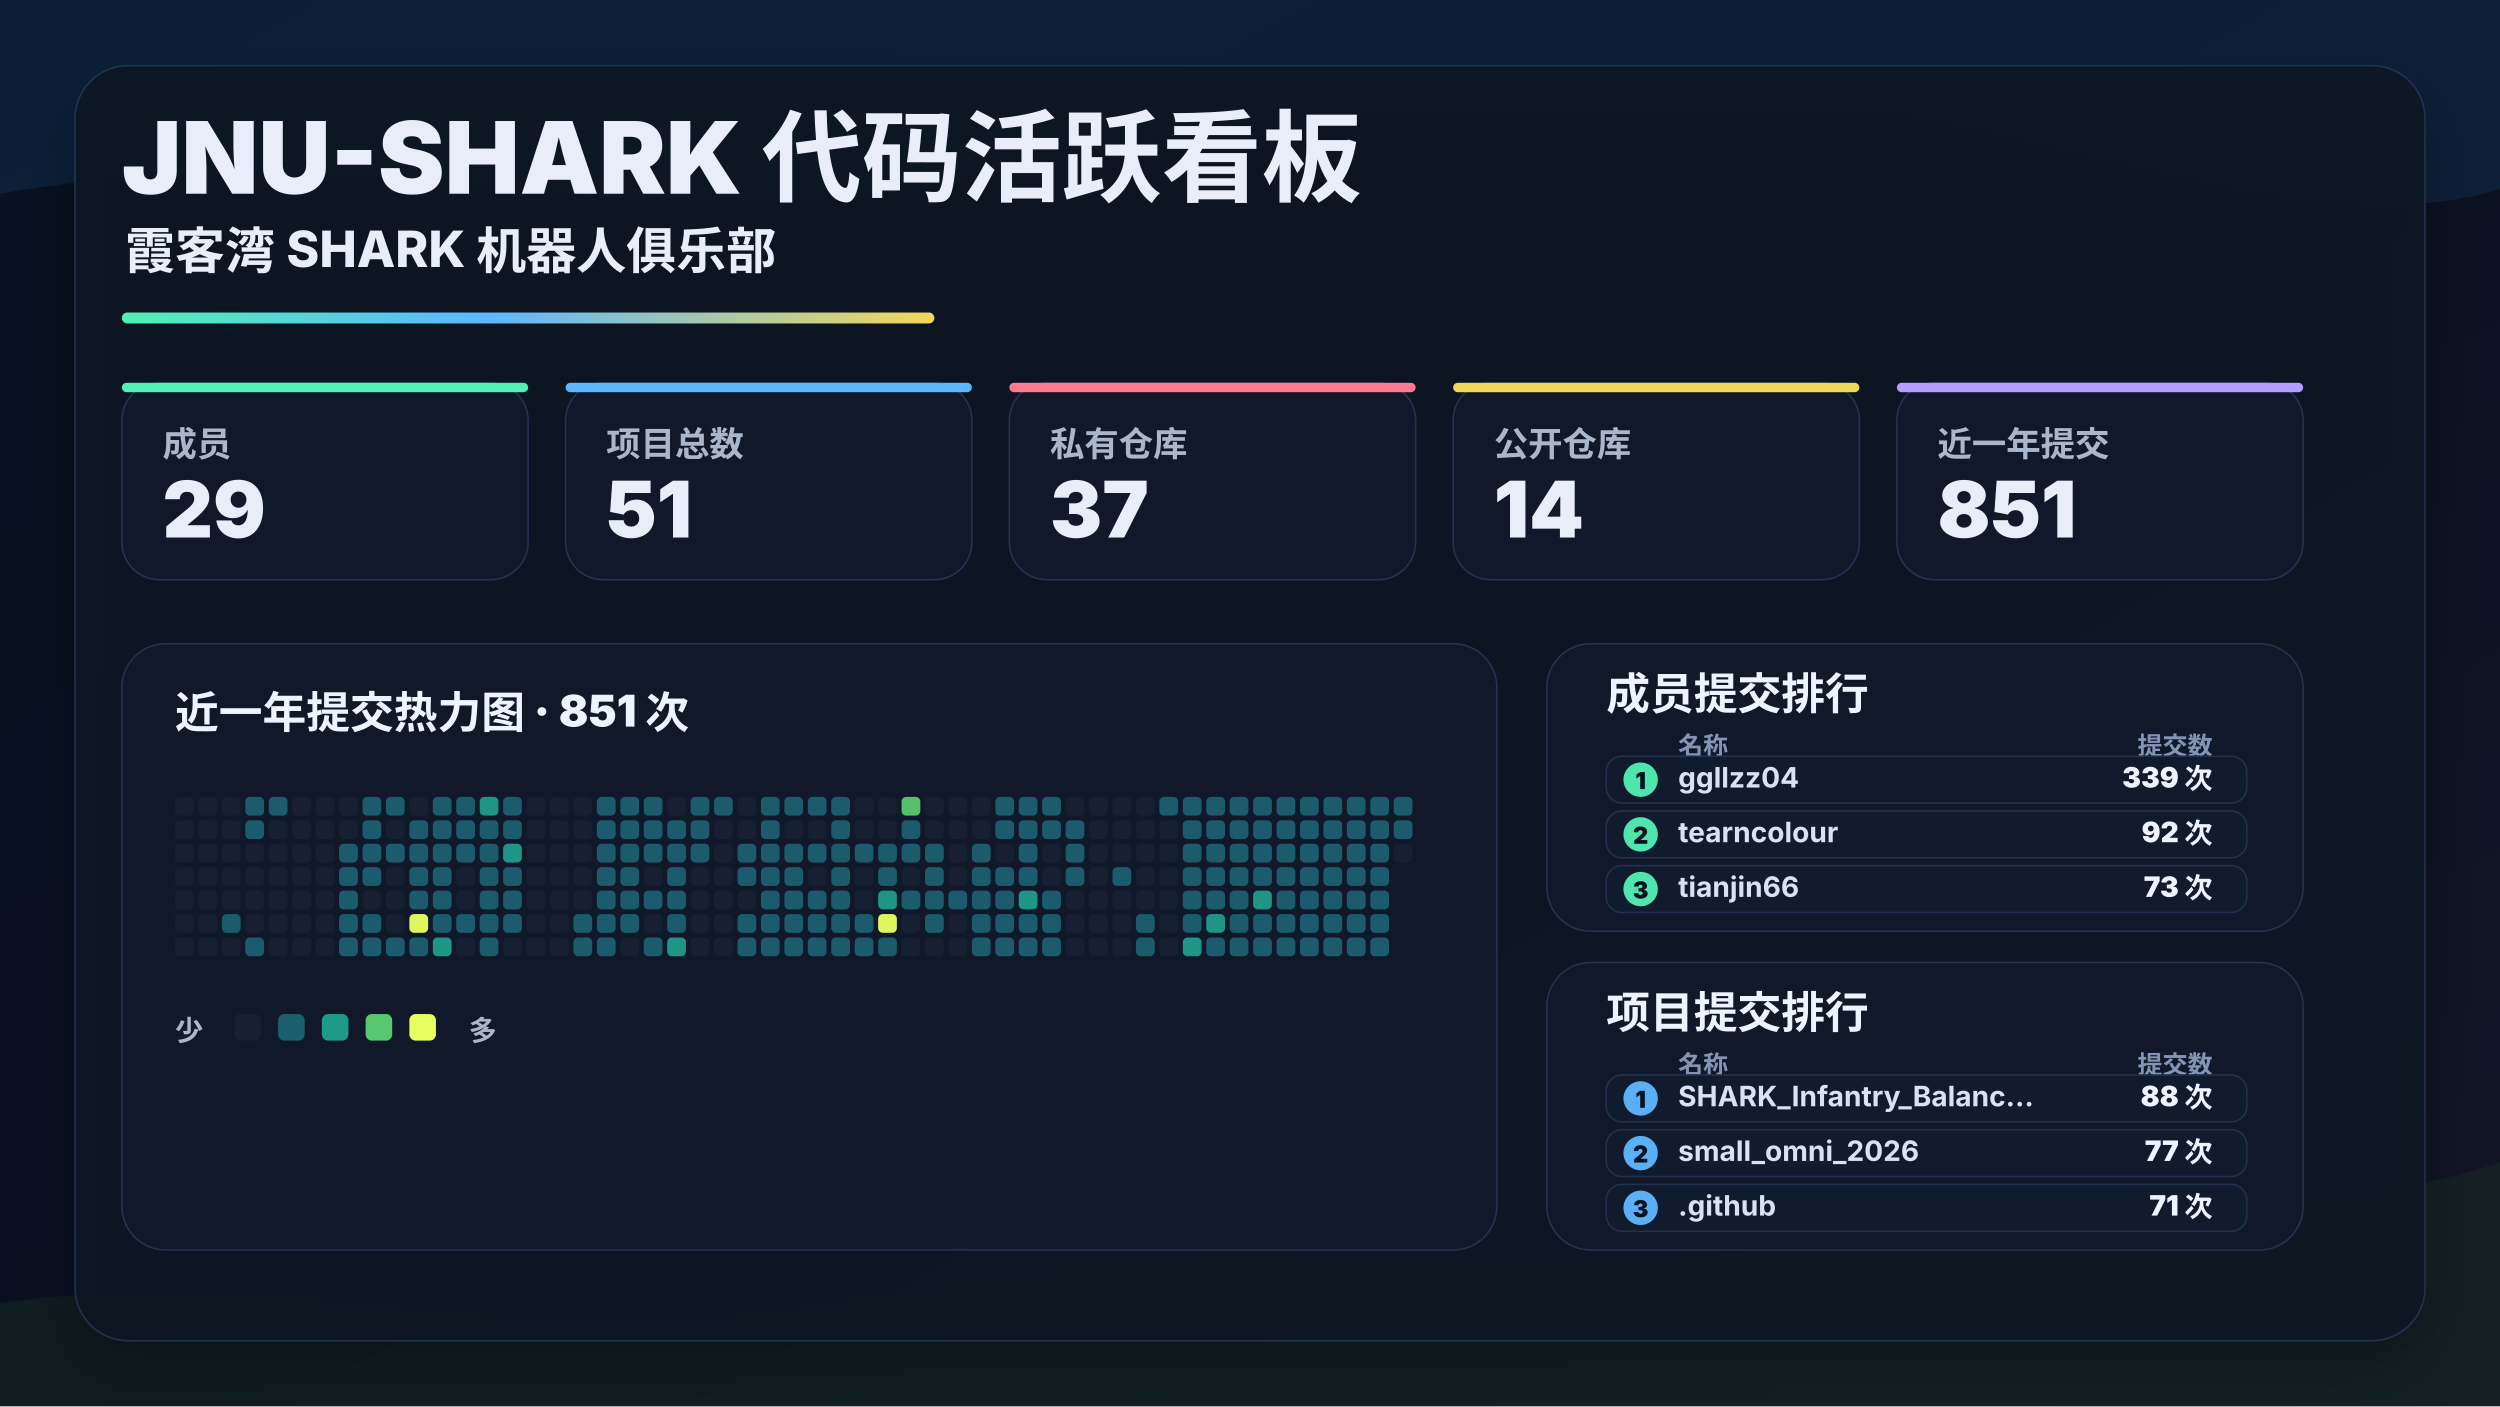
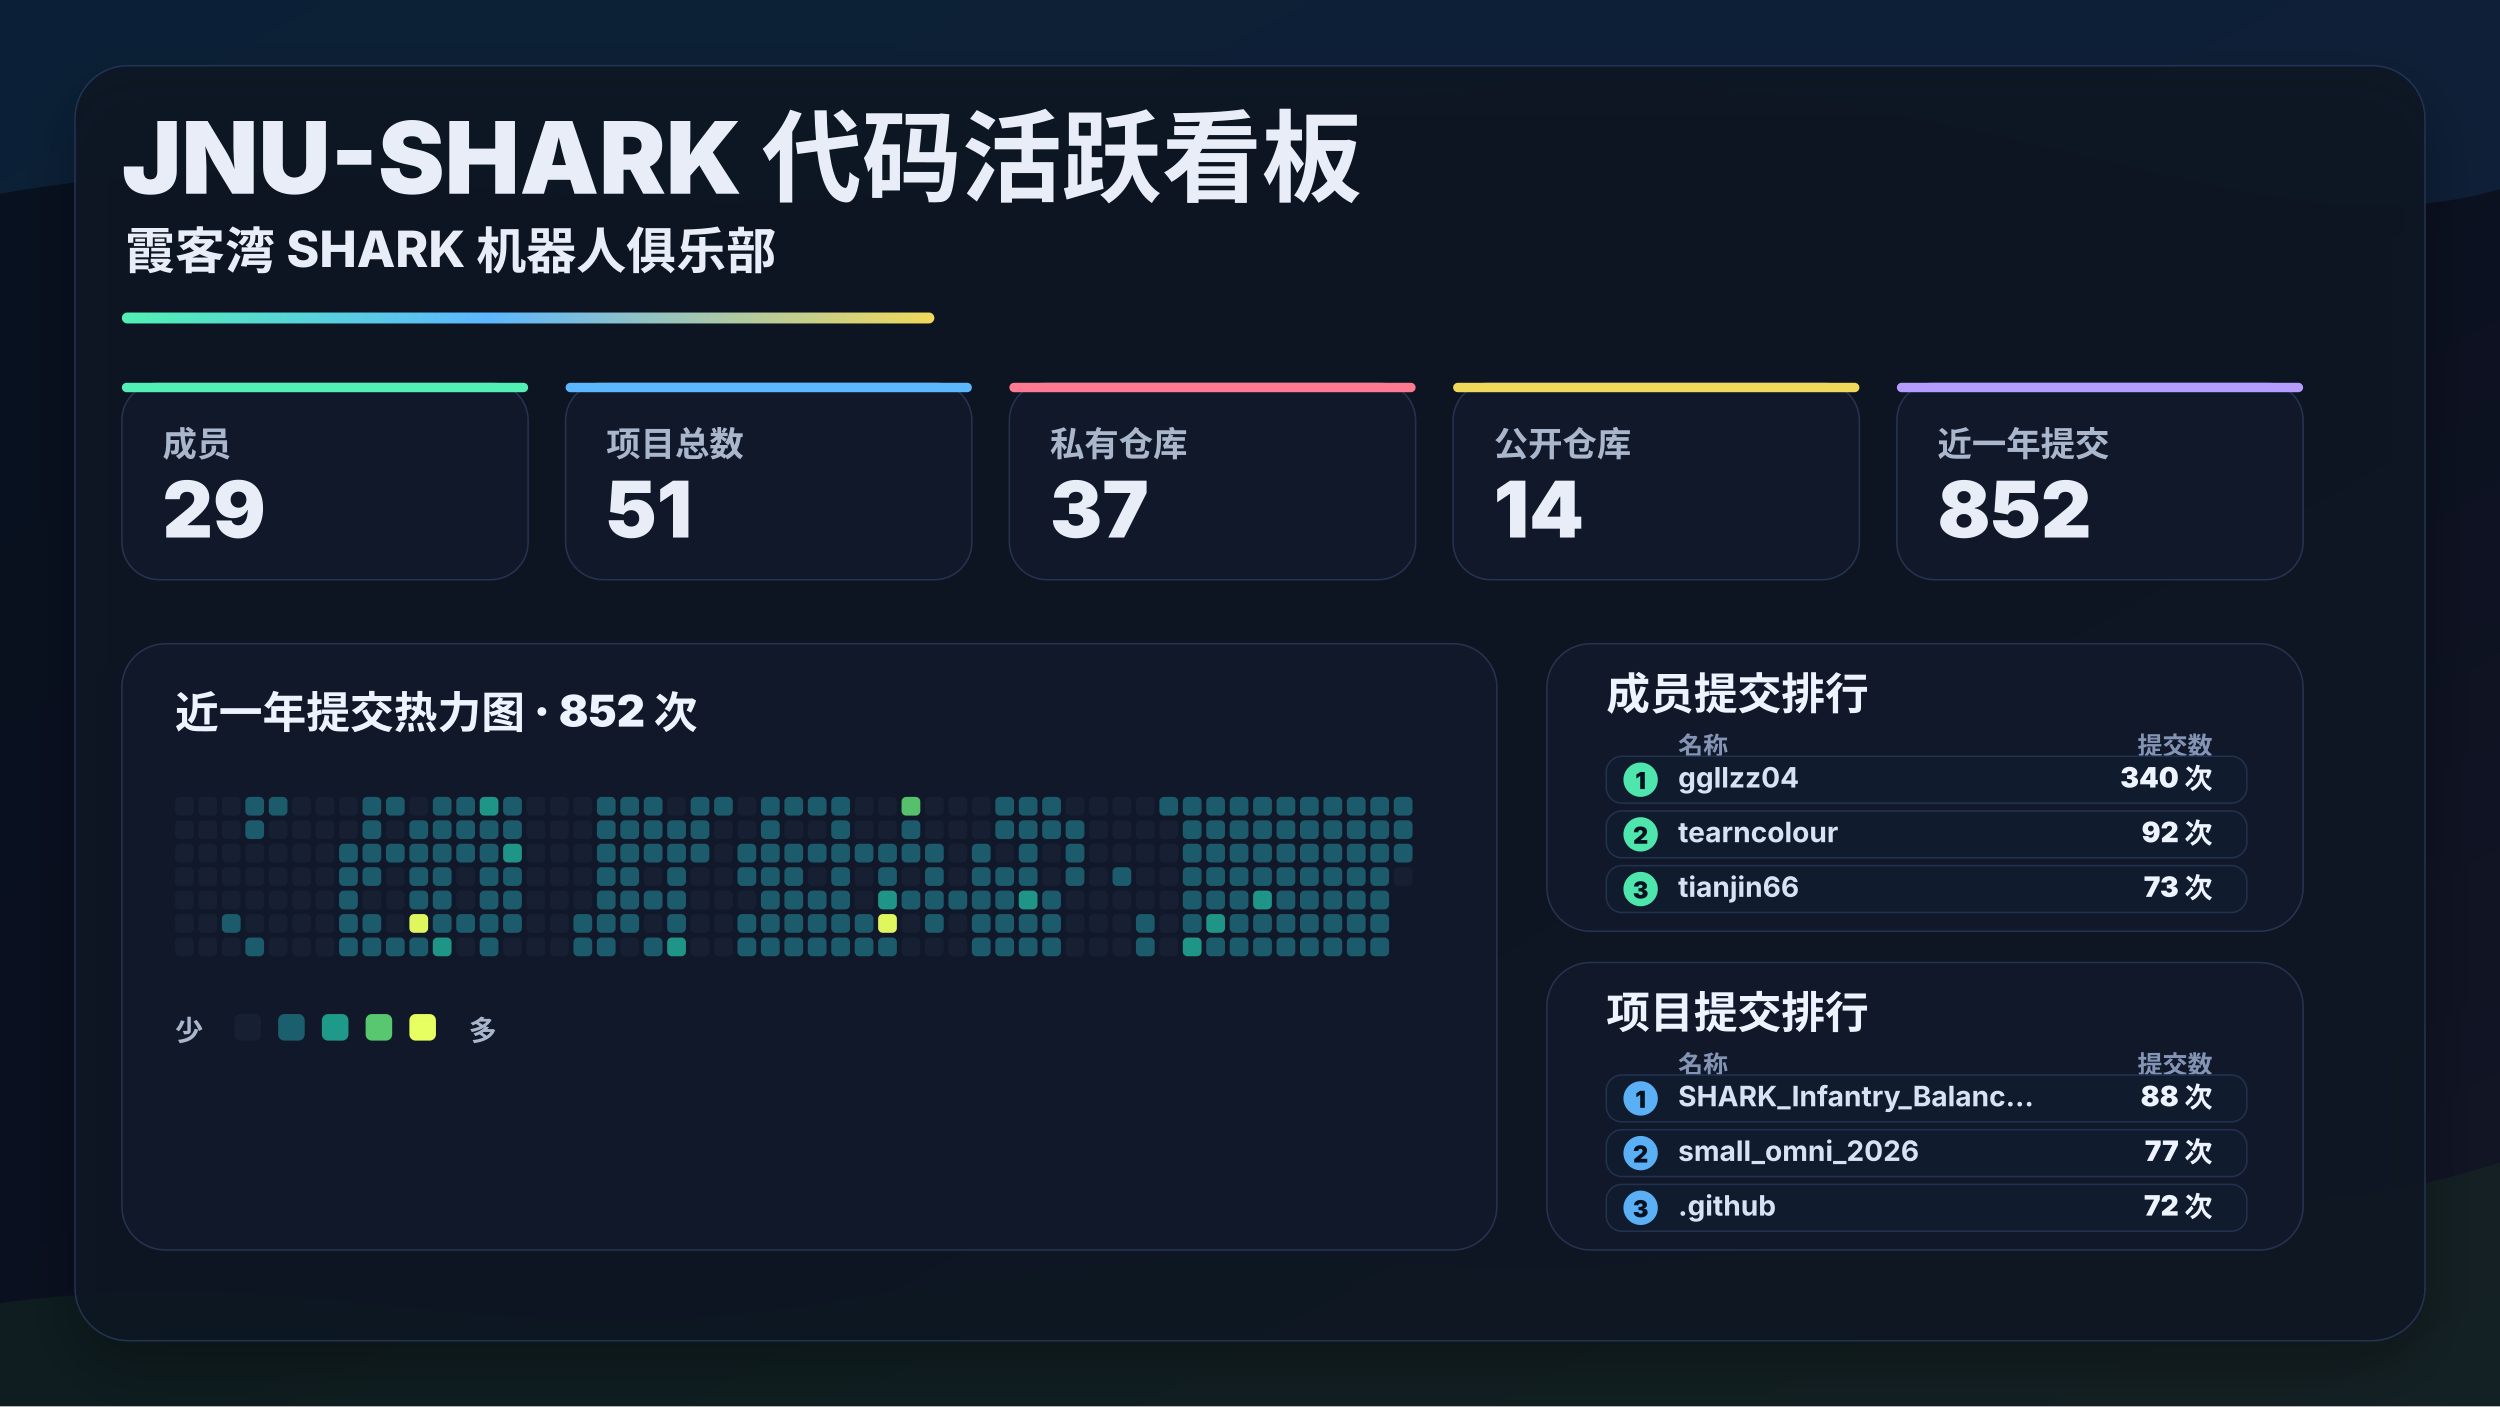
<svg xmlns="http://www.w3.org/2000/svg" width="1600" height="900" viewBox="0 0 1600 900" role="img" aria-labelledby="title desc">
  <defs>
    <linearGradient id="bg" x1="0" y1="0" x2="1" y2="1">
      <stop offset="0" stop-color="#07111f" />
      <stop offset="0.52" stop-color="#0b1020" />
      <stop offset="1" stop-color="#131625" />
    </linearGradient>
    <linearGradient id="hero" x1="0" y1="0" x2="1" y2="0">
      <stop offset="0" stop-color="#52f0b4" />
      <stop offset="0.45" stop-color="#5db7ff" />
      <stop offset="1" stop-color="#f0d85a" />
    </linearGradient>
    <filter id="softShadow" x="-10%" y="-10%" width="120%" height="120%">
      <feDropShadow dx="0" dy="18" stdDeviation="18" flood-color="#000000" flood-opacity="0.32" />
    </filter>
  </defs>
  <style>
    text { font-family: Inter, ui-sans-serif, system-ui, -apple-system, BlinkMacSystemFont, "Segoe UI", "PingFang SC", "Microsoft YaHei", sans-serif; fill: #e8edf7; }
    .title { font-size: 64px; font-weight: 900; letter-spacing: 0; }
    .subtitle { font-size: 32px; font-weight: 780; fill: #e8edf7; }
    .label { font-size: 22px; fill: #aab6cc; font-weight: 760; }
    .stat { font-size: 50px; font-weight: 900; }
    .section-title { font-size: 28px; font-weight: 860; fill: #eef4ff; }
    .table-head { font-size: 16px; fill: #8494b4; font-weight: 720; }
    .row-name { font-size: 18px; fill: #d7e2f4; font-weight: 720; }
    .row-value { font-size: 18px; fill: #eef4ff; font-weight: 860; }
    .rank { font-size: 15px; fill: #07111f; font-weight: 900; }
    .tiny { font-size: 18px; fill: #aab6cc; font-weight: 620; }
  </style>
  <rect width="1600" height="900" fill="url(#bg)" />
  <path d="M0 124 C250 80 385 160 620 114 C860 67 982 28 1220 74 C1392 108 1495 152 1600 121 L1600 0 L0 0 Z" fill="#12385c" opacity="0.38" />
  <path d="M0 834 C216 805 318 875 553 830 C835 776 935 837 1160 794 C1350 758 1464 789 1600 744 L1600 900 L0 900 Z" fill="#173622" opacity="0.36" />
  <g filter="url(#softShadow)">
    <rect x="48" y="42" width="1504" height="816" rx="34" fill="#0b1324" opacity="0.88" stroke="#263654" />
  </g>
  <text x="78" y="124" class="title">JNU-SHARK 代码活跃看板</text>
  <text x="80" y="172" class="subtitle">霞客湾 SHARK 机器人俱乐部</text>
  <rect x="78" y="200" width="520" height="7" rx="3.5" fill="url(#hero)" />
  <g>
    <rect x="78" y="245" width="260" height="126" rx="24" fill="#10182a" stroke="#25334f" />
    <rect x="78" y="245" width="260" height="6" rx="3" fill="#52f0b4" />
    <text x="104" y="292" class="label">成员</text>
    <text x="104" y="344" class="stat">29</text>
  </g>
  <g>
    <rect x="362" y="245" width="260" height="126" rx="24" fill="#10182a" stroke="#25334f" />
    <rect x="362" y="245" width="260" height="6" rx="3" fill="#5db7ff" />
    <text x="388" y="292" class="label">项目总数</text>
    <text x="388" y="344" class="stat">51</text>
  </g>
  <g>
    <rect x="646" y="245" width="260" height="126" rx="24" fill="#10182a" stroke="#25334f" />
    <rect x="646" y="245" width="260" height="6" rx="3" fill="#ff7a90" />
    <text x="672" y="292" class="label">私有仓库</text>
    <text x="672" y="344" class="stat">37</text>
  </g>
  <g>
    <rect x="930" y="245" width="260" height="126" rx="24" fill="#10182a" stroke="#25334f" />
    <rect x="930" y="245" width="260" height="6" rx="3" fill="#f0d85a" />
    <text x="956" y="292" class="label">公开仓库</text>
    <text x="956" y="344" class="stat">14</text>
  </g>
  <g>
    <rect x="1214" y="245" width="260" height="126" rx="24" fill="#10182a" stroke="#25334f" />
    <rect x="1214" y="245" width="260" height="6" rx="3" fill="#b59cff" />
    <text x="1240" y="292" class="label">近一年提交</text>
-     <text x="1240" y="344" class="stat">851</text>
+     <text x="1240" y="344" class="stat">852</text>
  </g>
  <rect x="78" y="412" width="880" height="388" rx="28" fill="#10182a" stroke="#25334f" />
-   <text x="112" y="466" class="section-title">近一年提交热力图 · 851 次</text>
+   <text x="112" y="466" class="section-title">近一年提交热力图 · 852 次</text>
  <rect x="112" y="510" width="12" height="12" rx="3" fill="#172033" opacity="0.96" />
  <rect x="112" y="525" width="12" height="12" rx="3" fill="#172033" opacity="0.96" />
  <rect x="112" y="540" width="12" height="12" rx="3" fill="#172033" opacity="0.96" />
  <rect x="112" y="555" width="12" height="12" rx="3" fill="#172033" opacity="0.96" />
  <rect x="112" y="570" width="12" height="12" rx="3" fill="#172033" opacity="0.96" />
  <rect x="112" y="585" width="12" height="12" rx="3" fill="#172033" opacity="0.96" />
  <rect x="112" y="600" width="12" height="12" rx="3" fill="#172033" opacity="0.96" />
  <rect x="127" y="510" width="12" height="12" rx="3" fill="#172033" opacity="0.96" />
  <rect x="127" y="525" width="12" height="12" rx="3" fill="#172033" opacity="0.96" />
  <rect x="127" y="540" width="12" height="12" rx="3" fill="#172033" opacity="0.96" />
  <rect x="127" y="555" width="12" height="12" rx="3" fill="#172033" opacity="0.96" />
  <rect x="127" y="570" width="12" height="12" rx="3" fill="#172033" opacity="0.96" />
  <rect x="127" y="585" width="12" height="12" rx="3" fill="#172033" opacity="0.96" />
  <rect x="127" y="600" width="12" height="12" rx="3" fill="#172033" opacity="0.96" />
  <rect x="142" y="510" width="12" height="12" rx="3" fill="#172033" opacity="0.96" />
  <rect x="142" y="525" width="12" height="12" rx="3" fill="#172033" opacity="0.96" />
  <rect x="142" y="540" width="12" height="12" rx="3" fill="#172033" opacity="0.96" />
  <rect x="142" y="555" width="12" height="12" rx="3" fill="#172033" opacity="0.96" />
  <rect x="142" y="570" width="12" height="12" rx="3" fill="#172033" opacity="0.96" />
  <rect x="142" y="585" width="12" height="12" rx="3" fill="#1b5e6d" opacity="0.96" />
  <rect x="142" y="600" width="12" height="12" rx="3" fill="#172033" opacity="0.96" />
  <rect x="157" y="510" width="12" height="12" rx="3" fill="#1b5e6d" opacity="0.96" />
  <rect x="157" y="525" width="12" height="12" rx="3" fill="#1b5e6d" opacity="0.96" />
  <rect x="157" y="540" width="12" height="12" rx="3" fill="#172033" opacity="0.96" />
  <rect x="157" y="555" width="12" height="12" rx="3" fill="#172033" opacity="0.96" />
  <rect x="157" y="570" width="12" height="12" rx="3" fill="#172033" opacity="0.96" />
  <rect x="157" y="585" width="12" height="12" rx="3" fill="#172033" opacity="0.96" />
  <rect x="157" y="600" width="12" height="12" rx="3" fill="#1b5e6d" opacity="0.96" />
  <rect x="172" y="510" width="12" height="12" rx="3" fill="#1b5e6d" opacity="0.96" />
  <rect x="172" y="525" width="12" height="12" rx="3" fill="#172033" opacity="0.96" />
  <rect x="172" y="540" width="12" height="12" rx="3" fill="#172033" opacity="0.96" />
  <rect x="172" y="555" width="12" height="12" rx="3" fill="#172033" opacity="0.96" />
  <rect x="172" y="570" width="12" height="12" rx="3" fill="#172033" opacity="0.96" />
  <rect x="172" y="585" width="12" height="12" rx="3" fill="#172033" opacity="0.96" />
  <rect x="172" y="600" width="12" height="12" rx="3" fill="#172033" opacity="0.96" />
  <rect x="187" y="510" width="12" height="12" rx="3" fill="#172033" opacity="0.96" />
  <rect x="187" y="525" width="12" height="12" rx="3" fill="#172033" opacity="0.96" />
  <rect x="187" y="540" width="12" height="12" rx="3" fill="#172033" opacity="0.96" />
  <rect x="187" y="555" width="12" height="12" rx="3" fill="#172033" opacity="0.96" />
  <rect x="187" y="570" width="12" height="12" rx="3" fill="#172033" opacity="0.96" />
  <rect x="187" y="585" width="12" height="12" rx="3" fill="#172033" opacity="0.96" />
  <rect x="187" y="600" width="12" height="12" rx="3" fill="#172033" opacity="0.96" />
  <rect x="202" y="510" width="12" height="12" rx="3" fill="#172033" opacity="0.96" />
  <rect x="202" y="525" width="12" height="12" rx="3" fill="#172033" opacity="0.96" />
  <rect x="202" y="540" width="12" height="12" rx="3" fill="#172033" opacity="0.96" />
  <rect x="202" y="555" width="12" height="12" rx="3" fill="#172033" opacity="0.96" />
  <rect x="202" y="570" width="12" height="12" rx="3" fill="#172033" opacity="0.96" />
  <rect x="202" y="585" width="12" height="12" rx="3" fill="#172033" opacity="0.96" />
  <rect x="202" y="600" width="12" height="12" rx="3" fill="#172033" opacity="0.96" />
  <rect x="217" y="510" width="12" height="12" rx="3" fill="#172033" opacity="0.96" />
  <rect x="217" y="525" width="12" height="12" rx="3" fill="#172033" opacity="0.96" />
  <rect x="217" y="540" width="12" height="12" rx="3" fill="#1b5e6d" opacity="0.96" />
  <rect x="217" y="555" width="12" height="12" rx="3" fill="#1b5e6d" opacity="0.96" />
  <rect x="217" y="570" width="12" height="12" rx="3" fill="#1b5e6d" opacity="0.96" />
  <rect x="217" y="585" width="12" height="12" rx="3" fill="#1b5e6d" opacity="0.96" />
  <rect x="217" y="600" width="12" height="12" rx="3" fill="#1b5e6d" opacity="0.96" />
  <rect x="232" y="510" width="12" height="12" rx="3" fill="#1b5e6d" opacity="0.96" />
  <rect x="232" y="525" width="12" height="12" rx="3" fill="#1b5e6d" opacity="0.96" />
  <rect x="232" y="540" width="12" height="12" rx="3" fill="#1b5e6d" opacity="0.96" />
  <rect x="232" y="555" width="12" height="12" rx="3" fill="#1b5e6d" opacity="0.96" />
  <rect x="232" y="570" width="12" height="12" rx="3" fill="#172033" opacity="0.96" />
  <rect x="232" y="585" width="12" height="12" rx="3" fill="#1b5e6d" opacity="0.96" />
  <rect x="232" y="600" width="12" height="12" rx="3" fill="#1b5e6d" opacity="0.96" />
  <rect x="247" y="510" width="12" height="12" rx="3" fill="#1b5e6d" opacity="0.96" />
  <rect x="247" y="525" width="12" height="12" rx="3" fill="#172033" opacity="0.96" />
  <rect x="247" y="540" width="12" height="12" rx="3" fill="#1b5e6d" opacity="0.96" />
  <rect x="247" y="555" width="12" height="12" rx="3" fill="#172033" opacity="0.96" />
  <rect x="247" y="570" width="12" height="12" rx="3" fill="#172033" opacity="0.96" />
  <rect x="247" y="585" width="12" height="12" rx="3" fill="#172033" opacity="0.96" />
  <rect x="247" y="600" width="12" height="12" rx="3" fill="#1b5e6d" opacity="0.96" />
  <rect x="262" y="510" width="12" height="12" rx="3" fill="#172033" opacity="0.96" />
  <rect x="262" y="525" width="12" height="12" rx="3" fill="#1b5e6d" opacity="0.96" />
  <rect x="262" y="540" width="12" height="12" rx="3" fill="#1b5e6d" opacity="0.96" />
  <rect x="262" y="555" width="12" height="12" rx="3" fill="#1b5e6d" opacity="0.96" />
  <rect x="262" y="570" width="12" height="12" rx="3" fill="#1b5e6d" opacity="0.96" />
  <rect x="262" y="585" width="12" height="12" rx="3" fill="#e7ff61" opacity="0.96" />
  <rect x="262" y="600" width="12" height="12" rx="3" fill="#1b5e6d" opacity="0.96" />
  <rect x="277" y="510" width="12" height="12" rx="3" fill="#1b5e6d" opacity="0.96" />
  <rect x="277" y="525" width="12" height="12" rx="3" fill="#1b5e6d" opacity="0.96" />
  <rect x="277" y="540" width="12" height="12" rx="3" fill="#1b5e6d" opacity="0.96" />
  <rect x="277" y="555" width="12" height="12" rx="3" fill="#1b5e6d" opacity="0.96" />
  <rect x="277" y="570" width="12" height="12" rx="3" fill="#1b5e6d" opacity="0.96" />
  <rect x="277" y="585" width="12" height="12" rx="3" fill="#1b5e6d" opacity="0.96" />
  <rect x="277" y="600" width="12" height="12" rx="3" fill="#1f9a8a" opacity="0.96" />
  <rect x="292" y="510" width="12" height="12" rx="3" fill="#1b5e6d" opacity="0.96" />
  <rect x="292" y="525" width="12" height="12" rx="3" fill="#1b5e6d" opacity="0.96" />
  <rect x="292" y="540" width="12" height="12" rx="3" fill="#1b5e6d" opacity="0.96" />
  <rect x="292" y="555" width="12" height="12" rx="3" fill="#172033" opacity="0.96" />
  <rect x="292" y="570" width="12" height="12" rx="3" fill="#172033" opacity="0.96" />
  <rect x="292" y="585" width="12" height="12" rx="3" fill="#1b5e6d" opacity="0.96" />
  <rect x="292" y="600" width="12" height="12" rx="3" fill="#172033" opacity="0.96" />
  <rect x="307" y="510" width="12" height="12" rx="3" fill="#1f9a8a" opacity="0.96" />
  <rect x="307" y="525" width="12" height="12" rx="3" fill="#1b5e6d" opacity="0.96" />
  <rect x="307" y="540" width="12" height="12" rx="3" fill="#1b5e6d" opacity="0.96" />
  <rect x="307" y="555" width="12" height="12" rx="3" fill="#1b5e6d" opacity="0.96" />
  <rect x="307" y="570" width="12" height="12" rx="3" fill="#1b5e6d" opacity="0.96" />
  <rect x="307" y="585" width="12" height="12" rx="3" fill="#1b5e6d" opacity="0.96" />
  <rect x="307" y="600" width="12" height="12" rx="3" fill="#1b5e6d" opacity="0.96" />
  <rect x="322" y="510" width="12" height="12" rx="3" fill="#1b5e6d" opacity="0.96" />
  <rect x="322" y="525" width="12" height="12" rx="3" fill="#1b5e6d" opacity="0.96" />
  <rect x="322" y="540" width="12" height="12" rx="3" fill="#1f9a8a" opacity="0.96" />
  <rect x="322" y="555" width="12" height="12" rx="3" fill="#1b5e6d" opacity="0.96" />
  <rect x="322" y="570" width="12" height="12" rx="3" fill="#1b5e6d" opacity="0.96" />
  <rect x="322" y="585" width="12" height="12" rx="3" fill="#1b5e6d" opacity="0.96" />
  <rect x="322" y="600" width="12" height="12" rx="3" fill="#172033" opacity="0.96" />
  <rect x="337" y="510" width="12" height="12" rx="3" fill="#172033" opacity="0.96" />
  <rect x="337" y="525" width="12" height="12" rx="3" fill="#172033" opacity="0.96" />
  <rect x="337" y="540" width="12" height="12" rx="3" fill="#172033" opacity="0.96" />
  <rect x="337" y="555" width="12" height="12" rx="3" fill="#172033" opacity="0.96" />
  <rect x="337" y="570" width="12" height="12" rx="3" fill="#172033" opacity="0.96" />
  <rect x="337" y="585" width="12" height="12" rx="3" fill="#172033" opacity="0.96" />
  <rect x="337" y="600" width="12" height="12" rx="3" fill="#172033" opacity="0.96" />
  <rect x="352" y="510" width="12" height="12" rx="3" fill="#172033" opacity="0.96" />
  <rect x="352" y="525" width="12" height="12" rx="3" fill="#172033" opacity="0.96" />
  <rect x="352" y="540" width="12" height="12" rx="3" fill="#172033" opacity="0.96" />
  <rect x="352" y="555" width="12" height="12" rx="3" fill="#172033" opacity="0.96" />
  <rect x="352" y="570" width="12" height="12" rx="3" fill="#172033" opacity="0.96" />
  <rect x="352" y="585" width="12" height="12" rx="3" fill="#172033" opacity="0.96" />
  <rect x="352" y="600" width="12" height="12" rx="3" fill="#172033" opacity="0.96" />
  <rect x="367" y="510" width="12" height="12" rx="3" fill="#172033" opacity="0.96" />
  <rect x="367" y="525" width="12" height="12" rx="3" fill="#172033" opacity="0.96" />
  <rect x="367" y="540" width="12" height="12" rx="3" fill="#172033" opacity="0.96" />
  <rect x="367" y="555" width="12" height="12" rx="3" fill="#172033" opacity="0.96" />
  <rect x="367" y="570" width="12" height="12" rx="3" fill="#172033" opacity="0.96" />
  <rect x="367" y="585" width="12" height="12" rx="3" fill="#1b5e6d" opacity="0.96" />
  <rect x="367" y="600" width="12" height="12" rx="3" fill="#1b5e6d" opacity="0.96" />
  <rect x="382" y="510" width="12" height="12" rx="3" fill="#1b5e6d" opacity="0.96" />
  <rect x="382" y="525" width="12" height="12" rx="3" fill="#1b5e6d" opacity="0.96" />
  <rect x="382" y="540" width="12" height="12" rx="3" fill="#1b5e6d" opacity="0.96" />
  <rect x="382" y="555" width="12" height="12" rx="3" fill="#1b5e6d" opacity="0.96" />
  <rect x="382" y="570" width="12" height="12" rx="3" fill="#1b5e6d" opacity="0.96" />
  <rect x="382" y="585" width="12" height="12" rx="3" fill="#1b5e6d" opacity="0.96" />
  <rect x="382" y="600" width="12" height="12" rx="3" fill="#1b5e6d" opacity="0.96" />
  <rect x="397" y="510" width="12" height="12" rx="3" fill="#1b5e6d" opacity="0.96" />
  <rect x="397" y="525" width="12" height="12" rx="3" fill="#1b5e6d" opacity="0.96" />
  <rect x="397" y="540" width="12" height="12" rx="3" fill="#1b5e6d" opacity="0.96" />
  <rect x="397" y="555" width="12" height="12" rx="3" fill="#1b5e6d" opacity="0.96" />
  <rect x="397" y="570" width="12" height="12" rx="3" fill="#1b5e6d" opacity="0.96" />
  <rect x="397" y="585" width="12" height="12" rx="3" fill="#1b5e6d" opacity="0.96" />
  <rect x="397" y="600" width="12" height="12" rx="3" fill="#172033" opacity="0.96" />
  <rect x="412" y="510" width="12" height="12" rx="3" fill="#1b5e6d" opacity="0.96" />
  <rect x="412" y="525" width="12" height="12" rx="3" fill="#1b5e6d" opacity="0.96" />
  <rect x="412" y="540" width="12" height="12" rx="3" fill="#1b5e6d" opacity="0.96" />
  <rect x="412" y="555" width="12" height="12" rx="3" fill="#172033" opacity="0.96" />
  <rect x="412" y="570" width="12" height="12" rx="3" fill="#1b5e6d" opacity="0.96" />
  <rect x="412" y="585" width="12" height="12" rx="3" fill="#172033" opacity="0.96" />
  <rect x="412" y="600" width="12" height="12" rx="3" fill="#1b5e6d" opacity="0.96" />
  <rect x="427" y="510" width="12" height="12" rx="3" fill="#172033" opacity="0.96" />
  <rect x="427" y="525" width="12" height="12" rx="3" fill="#1b5e6d" opacity="0.96" />
  <rect x="427" y="540" width="12" height="12" rx="3" fill="#1b5e6d" opacity="0.96" />
  <rect x="427" y="555" width="12" height="12" rx="3" fill="#1b5e6d" opacity="0.96" />
  <rect x="427" y="570" width="12" height="12" rx="3" fill="#1b5e6d" opacity="0.96" />
  <rect x="427" y="585" width="12" height="12" rx="3" fill="#1b5e6d" opacity="0.96" />
  <rect x="427" y="600" width="12" height="12" rx="3" fill="#1f9a8a" opacity="0.96" />
  <rect x="442" y="510" width="12" height="12" rx="3" fill="#1b5e6d" opacity="0.96" />
  <rect x="442" y="525" width="12" height="12" rx="3" fill="#1b5e6d" opacity="0.96" />
  <rect x="442" y="540" width="12" height="12" rx="3" fill="#1b5e6d" opacity="0.96" />
  <rect x="442" y="555" width="12" height="12" rx="3" fill="#172033" opacity="0.96" />
  <rect x="442" y="570" width="12" height="12" rx="3" fill="#172033" opacity="0.96" />
  <rect x="442" y="585" width="12" height="12" rx="3" fill="#172033" opacity="0.96" />
  <rect x="442" y="600" width="12" height="12" rx="3" fill="#172033" opacity="0.96" />
  <rect x="457" y="510" width="12" height="12" rx="3" fill="#1b5e6d" opacity="0.96" />
  <rect x="457" y="525" width="12" height="12" rx="3" fill="#172033" opacity="0.96" />
  <rect x="457" y="540" width="12" height="12" rx="3" fill="#172033" opacity="0.96" />
  <rect x="457" y="555" width="12" height="12" rx="3" fill="#172033" opacity="0.96" />
  <rect x="457" y="570" width="12" height="12" rx="3" fill="#172033" opacity="0.96" />
  <rect x="457" y="585" width="12" height="12" rx="3" fill="#172033" opacity="0.96" />
  <rect x="457" y="600" width="12" height="12" rx="3" fill="#172033" opacity="0.96" />
  <rect x="472" y="510" width="12" height="12" rx="3" fill="#172033" opacity="0.96" />
  <rect x="472" y="525" width="12" height="12" rx="3" fill="#172033" opacity="0.96" />
  <rect x="472" y="540" width="12" height="12" rx="3" fill="#1b5e6d" opacity="0.96" />
  <rect x="472" y="555" width="12" height="12" rx="3" fill="#1b5e6d" opacity="0.96" />
  <rect x="472" y="570" width="12" height="12" rx="3" fill="#172033" opacity="0.96" />
  <rect x="472" y="585" width="12" height="12" rx="3" fill="#1b5e6d" opacity="0.96" />
  <rect x="472" y="600" width="12" height="12" rx="3" fill="#1b5e6d" opacity="0.96" />
  <rect x="487" y="510" width="12" height="12" rx="3" fill="#1b5e6d" opacity="0.96" />
  <rect x="487" y="525" width="12" height="12" rx="3" fill="#1b5e6d" opacity="0.96" />
  <rect x="487" y="540" width="12" height="12" rx="3" fill="#1b5e6d" opacity="0.96" />
  <rect x="487" y="555" width="12" height="12" rx="3" fill="#1b5e6d" opacity="0.96" />
  <rect x="487" y="570" width="12" height="12" rx="3" fill="#1b5e6d" opacity="0.96" />
  <rect x="487" y="585" width="12" height="12" rx="3" fill="#1b5e6d" opacity="0.96" />
  <rect x="487" y="600" width="12" height="12" rx="3" fill="#1b5e6d" opacity="0.96" />
  <rect x="502" y="510" width="12" height="12" rx="3" fill="#1b5e6d" opacity="0.96" />
  <rect x="502" y="525" width="12" height="12" rx="3" fill="#172033" opacity="0.96" />
  <rect x="502" y="540" width="12" height="12" rx="3" fill="#1b5e6d" opacity="0.96" />
  <rect x="502" y="555" width="12" height="12" rx="3" fill="#1b5e6d" opacity="0.96" />
  <rect x="502" y="570" width="12" height="12" rx="3" fill="#1b5e6d" opacity="0.96" />
  <rect x="502" y="585" width="12" height="12" rx="3" fill="#1b5e6d" opacity="0.96" />
  <rect x="502" y="600" width="12" height="12" rx="3" fill="#1b5e6d" opacity="0.96" />
  <rect x="517" y="510" width="12" height="12" rx="3" fill="#1b5e6d" opacity="0.96" />
  <rect x="517" y="525" width="12" height="12" rx="3" fill="#172033" opacity="0.96" />
  <rect x="517" y="540" width="12" height="12" rx="3" fill="#1b5e6d" opacity="0.96" />
  <rect x="517" y="555" width="12" height="12" rx="3" fill="#172033" opacity="0.96" />
  <rect x="517" y="570" width="12" height="12" rx="3" fill="#1b5e6d" opacity="0.96" />
  <rect x="517" y="585" width="12" height="12" rx="3" fill="#1b5e6d" opacity="0.96" />
  <rect x="517" y="600" width="12" height="12" rx="3" fill="#1b5e6d" opacity="0.96" />
  <rect x="532" y="510" width="12" height="12" rx="3" fill="#1b5e6d" opacity="0.96" />
  <rect x="532" y="525" width="12" height="12" rx="3" fill="#1b5e6d" opacity="0.96" />
  <rect x="532" y="540" width="12" height="12" rx="3" fill="#1b5e6d" opacity="0.96" />
  <rect x="532" y="555" width="12" height="12" rx="3" fill="#1b5e6d" opacity="0.96" />
  <rect x="532" y="570" width="12" height="12" rx="3" fill="#1b5e6d" opacity="0.96" />
  <rect x="532" y="585" width="12" height="12" rx="3" fill="#1b5e6d" opacity="0.96" />
  <rect x="532" y="600" width="12" height="12" rx="3" fill="#1b5e6d" opacity="0.96" />
  <rect x="547" y="510" width="12" height="12" rx="3" fill="#172033" opacity="0.96" />
  <rect x="547" y="525" width="12" height="12" rx="3" fill="#172033" opacity="0.96" />
  <rect x="547" y="540" width="12" height="12" rx="3" fill="#1b5e6d" opacity="0.96" />
  <rect x="547" y="555" width="12" height="12" rx="3" fill="#172033" opacity="0.96" />
  <rect x="547" y="570" width="12" height="12" rx="3" fill="#172033" opacity="0.96" />
  <rect x="547" y="585" width="12" height="12" rx="3" fill="#1b5e6d" opacity="0.96" />
  <rect x="547" y="600" width="12" height="12" rx="3" fill="#1b5e6d" opacity="0.96" />
  <rect x="562" y="510" width="12" height="12" rx="3" fill="#172033" opacity="0.96" />
  <rect x="562" y="525" width="12" height="12" rx="3" fill="#172033" opacity="0.96" />
  <rect x="562" y="540" width="12" height="12" rx="3" fill="#1b5e6d" opacity="0.96" />
  <rect x="562" y="555" width="12" height="12" rx="3" fill="#1b5e6d" opacity="0.96" />
  <rect x="562" y="570" width="12" height="12" rx="3" fill="#1f9a8a" opacity="0.96" />
  <rect x="562" y="585" width="12" height="12" rx="3" fill="#e7ff61" opacity="0.96" />
  <rect x="562" y="600" width="12" height="12" rx="3" fill="#1b5e6d" opacity="0.96" />
  <rect x="577" y="510" width="12" height="12" rx="3" fill="#58c76f" opacity="0.96" />
  <rect x="577" y="525" width="12" height="12" rx="3" fill="#1b5e6d" opacity="0.96" />
  <rect x="577" y="540" width="12" height="12" rx="3" fill="#1b5e6d" opacity="0.96" />
  <rect x="577" y="555" width="12" height="12" rx="3" fill="#172033" opacity="0.96" />
  <rect x="577" y="570" width="12" height="12" rx="3" fill="#1b5e6d" opacity="0.96" />
  <rect x="577" y="585" width="12" height="12" rx="3" fill="#172033" opacity="0.96" />
  <rect x="577" y="600" width="12" height="12" rx="3" fill="#172033" opacity="0.96" />
  <rect x="592" y="510" width="12" height="12" rx="3" fill="#172033" opacity="0.96" />
  <rect x="592" y="525" width="12" height="12" rx="3" fill="#172033" opacity="0.96" />
  <rect x="592" y="540" width="12" height="12" rx="3" fill="#1b5e6d" opacity="0.96" />
  <rect x="592" y="555" width="12" height="12" rx="3" fill="#1b5e6d" opacity="0.96" />
  <rect x="592" y="570" width="12" height="12" rx="3" fill="#1b5e6d" opacity="0.96" />
  <rect x="592" y="585" width="12" height="12" rx="3" fill="#1b5e6d" opacity="0.96" />
  <rect x="592" y="600" width="12" height="12" rx="3" fill="#172033" opacity="0.96" />
  <rect x="607" y="510" width="12" height="12" rx="3" fill="#172033" opacity="0.96" />
  <rect x="607" y="525" width="12" height="12" rx="3" fill="#172033" opacity="0.96" />
  <rect x="607" y="540" width="12" height="12" rx="3" fill="#172033" opacity="0.96" />
  <rect x="607" y="555" width="12" height="12" rx="3" fill="#172033" opacity="0.96" />
  <rect x="607" y="570" width="12" height="12" rx="3" fill="#1b5e6d" opacity="0.96" />
  <rect x="607" y="585" width="12" height="12" rx="3" fill="#172033" opacity="0.96" />
  <rect x="607" y="600" width="12" height="12" rx="3" fill="#172033" opacity="0.96" />
  <rect x="622" y="510" width="12" height="12" rx="3" fill="#172033" opacity="0.96" />
  <rect x="622" y="525" width="12" height="12" rx="3" fill="#172033" opacity="0.96" />
  <rect x="622" y="540" width="12" height="12" rx="3" fill="#1b5e6d" opacity="0.96" />
  <rect x="622" y="555" width="12" height="12" rx="3" fill="#1b5e6d" opacity="0.96" />
  <rect x="622" y="570" width="12" height="12" rx="3" fill="#1b5e6d" opacity="0.96" />
  <rect x="622" y="585" width="12" height="12" rx="3" fill="#1b5e6d" opacity="0.96" />
  <rect x="622" y="600" width="12" height="12" rx="3" fill="#1b5e6d" opacity="0.96" />
  <rect x="637" y="510" width="12" height="12" rx="3" fill="#1b5e6d" opacity="0.96" />
  <rect x="637" y="525" width="12" height="12" rx="3" fill="#1b5e6d" opacity="0.96" />
  <rect x="637" y="540" width="12" height="12" rx="3" fill="#172033" opacity="0.96" />
  <rect x="637" y="555" width="12" height="12" rx="3" fill="#1b5e6d" opacity="0.96" />
  <rect x="637" y="570" width="12" height="12" rx="3" fill="#1b5e6d" opacity="0.96" />
  <rect x="637" y="585" width="12" height="12" rx="3" fill="#1b5e6d" opacity="0.96" />
  <rect x="637" y="600" width="12" height="12" rx="3" fill="#1b5e6d" opacity="0.96" />
  <rect x="652" y="510" width="12" height="12" rx="3" fill="#1b5e6d" opacity="0.96" />
  <rect x="652" y="525" width="12" height="12" rx="3" fill="#1b5e6d" opacity="0.96" />
  <rect x="652" y="540" width="12" height="12" rx="3" fill="#1b5e6d" opacity="0.96" />
  <rect x="652" y="555" width="12" height="12" rx="3" fill="#1b5e6d" opacity="0.96" />
  <rect x="652" y="570" width="12" height="12" rx="3" fill="#1f9a8a" opacity="0.96" />
  <rect x="652" y="585" width="12" height="12" rx="3" fill="#1b5e6d" opacity="0.96" />
  <rect x="652" y="600" width="12" height="12" rx="3" fill="#1b5e6d" opacity="0.96" />
  <rect x="667" y="510" width="12" height="12" rx="3" fill="#1b5e6d" opacity="0.96" />
  <rect x="667" y="525" width="12" height="12" rx="3" fill="#1b5e6d" opacity="0.96" />
  <rect x="667" y="540" width="12" height="12" rx="3" fill="#172033" opacity="0.96" />
  <rect x="667" y="555" width="12" height="12" rx="3" fill="#172033" opacity="0.96" />
  <rect x="667" y="570" width="12" height="12" rx="3" fill="#1b5e6d" opacity="0.96" />
  <rect x="667" y="585" width="12" height="12" rx="3" fill="#1b5e6d" opacity="0.96" />
  <rect x="667" y="600" width="12" height="12" rx="3" fill="#1b5e6d" opacity="0.96" />
  <rect x="682" y="510" width="12" height="12" rx="3" fill="#172033" opacity="0.96" />
  <rect x="682" y="525" width="12" height="12" rx="3" fill="#1b5e6d" opacity="0.96" />
  <rect x="682" y="540" width="12" height="12" rx="3" fill="#1b5e6d" opacity="0.96" />
  <rect x="682" y="555" width="12" height="12" rx="3" fill="#1b5e6d" opacity="0.96" />
  <rect x="682" y="570" width="12" height="12" rx="3" fill="#172033" opacity="0.96" />
  <rect x="682" y="585" width="12" height="12" rx="3" fill="#172033" opacity="0.96" />
  <rect x="682" y="600" width="12" height="12" rx="3" fill="#172033" opacity="0.96" />
  <rect x="697" y="510" width="12" height="12" rx="3" fill="#172033" opacity="0.96" />
  <rect x="697" y="525" width="12" height="12" rx="3" fill="#172033" opacity="0.96" />
  <rect x="697" y="540" width="12" height="12" rx="3" fill="#172033" opacity="0.96" />
  <rect x="697" y="555" width="12" height="12" rx="3" fill="#172033" opacity="0.96" />
  <rect x="697" y="570" width="12" height="12" rx="3" fill="#172033" opacity="0.96" />
  <rect x="697" y="585" width="12" height="12" rx="3" fill="#172033" opacity="0.96" />
  <rect x="697" y="600" width="12" height="12" rx="3" fill="#172033" opacity="0.96" />
  <rect x="712" y="510" width="12" height="12" rx="3" fill="#172033" opacity="0.96" />
  <rect x="712" y="525" width="12" height="12" rx="3" fill="#172033" opacity="0.96" />
  <rect x="712" y="540" width="12" height="12" rx="3" fill="#172033" opacity="0.96" />
  <rect x="712" y="555" width="12" height="12" rx="3" fill="#1b5e6d" opacity="0.96" />
  <rect x="712" y="570" width="12" height="12" rx="3" fill="#172033" opacity="0.96" />
  <rect x="712" y="585" width="12" height="12" rx="3" fill="#172033" opacity="0.96" />
  <rect x="712" y="600" width="12" height="12" rx="3" fill="#172033" opacity="0.96" />
  <rect x="727" y="510" width="12" height="12" rx="3" fill="#172033" opacity="0.96" />
  <rect x="727" y="525" width="12" height="12" rx="3" fill="#172033" opacity="0.96" />
  <rect x="727" y="540" width="12" height="12" rx="3" fill="#172033" opacity="0.96" />
  <rect x="727" y="555" width="12" height="12" rx="3" fill="#172033" opacity="0.96" />
  <rect x="727" y="570" width="12" height="12" rx="3" fill="#172033" opacity="0.96" />
  <rect x="727" y="585" width="12" height="12" rx="3" fill="#1b5e6d" opacity="0.96" />
  <rect x="727" y="600" width="12" height="12" rx="3" fill="#1b5e6d" opacity="0.96" />
  <rect x="742" y="510" width="12" height="12" rx="3" fill="#1b5e6d" opacity="0.96" />
  <rect x="742" y="525" width="12" height="12" rx="3" fill="#172033" opacity="0.96" />
  <rect x="742" y="540" width="12" height="12" rx="3" fill="#172033" opacity="0.96" />
  <rect x="742" y="555" width="12" height="12" rx="3" fill="#172033" opacity="0.96" />
  <rect x="742" y="570" width="12" height="12" rx="3" fill="#172033" opacity="0.96" />
  <rect x="742" y="585" width="12" height="12" rx="3" fill="#172033" opacity="0.96" />
  <rect x="742" y="600" width="12" height="12" rx="3" fill="#172033" opacity="0.96" />
  <rect x="757" y="510" width="12" height="12" rx="3" fill="#1b5e6d" opacity="0.96" />
  <rect x="757" y="525" width="12" height="12" rx="3" fill="#1b5e6d" opacity="0.96" />
  <rect x="757" y="540" width="12" height="12" rx="3" fill="#1b5e6d" opacity="0.96" />
  <rect x="757" y="555" width="12" height="12" rx="3" fill="#1b5e6d" opacity="0.96" />
  <rect x="757" y="570" width="12" height="12" rx="3" fill="#1b5e6d" opacity="0.96" />
  <rect x="757" y="585" width="12" height="12" rx="3" fill="#1b5e6d" opacity="0.96" />
  <rect x="757" y="600" width="12" height="12" rx="3" fill="#1f9a8a" opacity="0.96" />
  <rect x="772" y="510" width="12" height="12" rx="3" fill="#1b5e6d" opacity="0.96" />
  <rect x="772" y="525" width="12" height="12" rx="3" fill="#1b5e6d" opacity="0.96" />
  <rect x="772" y="540" width="12" height="12" rx="3" fill="#1b5e6d" opacity="0.96" />
  <rect x="772" y="555" width="12" height="12" rx="3" fill="#1b5e6d" opacity="0.96" />
  <rect x="772" y="570" width="12" height="12" rx="3" fill="#1b5e6d" opacity="0.96" />
  <rect x="772" y="585" width="12" height="12" rx="3" fill="#1f9a8a" opacity="0.96" />
  <rect x="772" y="600" width="12" height="12" rx="3" fill="#1b5e6d" opacity="0.96" />
  <rect x="787" y="510" width="12" height="12" rx="3" fill="#1b5e6d" opacity="0.96" />
  <rect x="787" y="525" width="12" height="12" rx="3" fill="#1b5e6d" opacity="0.96" />
  <rect x="787" y="540" width="12" height="12" rx="3" fill="#1b5e6d" opacity="0.96" />
  <rect x="787" y="555" width="12" height="12" rx="3" fill="#1b5e6d" opacity="0.96" />
  <rect x="787" y="570" width="12" height="12" rx="3" fill="#1b5e6d" opacity="0.96" />
  <rect x="787" y="585" width="12" height="12" rx="3" fill="#1b5e6d" opacity="0.96" />
  <rect x="787" y="600" width="12" height="12" rx="3" fill="#1b5e6d" opacity="0.96" />
  <rect x="802" y="510" width="12" height="12" rx="3" fill="#1b5e6d" opacity="0.96" />
  <rect x="802" y="525" width="12" height="12" rx="3" fill="#1b5e6d" opacity="0.96" />
  <rect x="802" y="540" width="12" height="12" rx="3" fill="#1b5e6d" opacity="0.96" />
  <rect x="802" y="555" width="12" height="12" rx="3" fill="#1b5e6d" opacity="0.96" />
  <rect x="802" y="570" width="12" height="12" rx="3" fill="#1f9a8a" opacity="0.96" />
  <rect x="802" y="585" width="12" height="12" rx="3" fill="#1b5e6d" opacity="0.96" />
  <rect x="802" y="600" width="12" height="12" rx="3" fill="#1b5e6d" opacity="0.96" />
  <rect x="817" y="510" width="12" height="12" rx="3" fill="#1b5e6d" opacity="0.96" />
  <rect x="817" y="525" width="12" height="12" rx="3" fill="#1b5e6d" opacity="0.96" />
  <rect x="817" y="540" width="12" height="12" rx="3" fill="#1b5e6d" opacity="0.96" />
  <rect x="817" y="555" width="12" height="12" rx="3" fill="#1b5e6d" opacity="0.96" />
  <rect x="817" y="570" width="12" height="12" rx="3" fill="#1b5e6d" opacity="0.96" />
  <rect x="817" y="585" width="12" height="12" rx="3" fill="#1b5e6d" opacity="0.96" />
  <rect x="817" y="600" width="12" height="12" rx="3" fill="#1b5e6d" opacity="0.96" />
  <rect x="832" y="510" width="12" height="12" rx="3" fill="#1b5e6d" opacity="0.96" />
  <rect x="832" y="525" width="12" height="12" rx="3" fill="#1b5e6d" opacity="0.96" />
  <rect x="832" y="540" width="12" height="12" rx="3" fill="#1b5e6d" opacity="0.96" />
  <rect x="832" y="555" width="12" height="12" rx="3" fill="#1b5e6d" opacity="0.96" />
  <rect x="832" y="570" width="12" height="12" rx="3" fill="#1b5e6d" opacity="0.96" />
  <rect x="832" y="585" width="12" height="12" rx="3" fill="#1b5e6d" opacity="0.96" />
  <rect x="832" y="600" width="12" height="12" rx="3" fill="#1b5e6d" opacity="0.96" />
  <rect x="847" y="510" width="12" height="12" rx="3" fill="#1b5e6d" opacity="0.96" />
  <rect x="847" y="525" width="12" height="12" rx="3" fill="#1b5e6d" opacity="0.96" />
  <rect x="847" y="540" width="12" height="12" rx="3" fill="#1b5e6d" opacity="0.96" />
  <rect x="847" y="555" width="12" height="12" rx="3" fill="#1b5e6d" opacity="0.96" />
  <rect x="847" y="570" width="12" height="12" rx="3" fill="#1b5e6d" opacity="0.96" />
  <rect x="847" y="585" width="12" height="12" rx="3" fill="#1b5e6d" opacity="0.96" />
  <rect x="847" y="600" width="12" height="12" rx="3" fill="#1b5e6d" opacity="0.96" />
  <rect x="862" y="510" width="12" height="12" rx="3" fill="#1b5e6d" opacity="0.96" />
  <rect x="862" y="525" width="12" height="12" rx="3" fill="#1b5e6d" opacity="0.96" />
  <rect x="862" y="540" width="12" height="12" rx="3" fill="#1b5e6d" opacity="0.96" />
  <rect x="862" y="555" width="12" height="12" rx="3" fill="#1b5e6d" opacity="0.96" />
  <rect x="862" y="570" width="12" height="12" rx="3" fill="#1b5e6d" opacity="0.96" />
  <rect x="862" y="585" width="12" height="12" rx="3" fill="#1b5e6d" opacity="0.96" />
  <rect x="862" y="600" width="12" height="12" rx="3" fill="#1b5e6d" opacity="0.96" />
  <rect x="877" y="510" width="12" height="12" rx="3" fill="#1b5e6d" opacity="0.96" />
  <rect x="877" y="525" width="12" height="12" rx="3" fill="#1b5e6d" opacity="0.96" />
  <rect x="877" y="540" width="12" height="12" rx="3" fill="#1b5e6d" opacity="0.96" />
  <rect x="877" y="555" width="12" height="12" rx="3" fill="#1b5e6d" opacity="0.96" />
  <rect x="877" y="570" width="12" height="12" rx="3" fill="#1b5e6d" opacity="0.96" />
  <rect x="877" y="585" width="12" height="12" rx="3" fill="#1b5e6d" opacity="0.96" />
  <rect x="877" y="600" width="12" height="12" rx="3" fill="#1b5e6d" opacity="0.96" />
  <rect x="892" y="510" width="12" height="12" rx="3" fill="#1b5e6d" opacity="0.96" />
  <rect x="892" y="525" width="12" height="12" rx="3" fill="#1b5e6d" opacity="0.96" />
-   <rect x="892" y="540" width="12" height="12" rx="3" fill="#172033" opacity="0.96" />
+   <rect x="892" y="540" width="12" height="12" rx="3" fill="#1b5e6d" opacity="0.96" />
+   <rect x="892" y="555" width="12" height="12" rx="3" fill="#172033" opacity="0.96" />
  <text x="112" y="666" class="tiny">少</text>
  <rect x="150" y="649" width="17" height="17" rx="4" fill="#172033" />
  <rect x="178" y="649" width="17" height="17" rx="4" fill="#1b5e6d" />
  <rect x="206" y="649" width="17" height="17" rx="4" fill="#1f9a8a" />
  <rect x="234" y="649" width="17" height="17" rx="4" fill="#58c76f" />
  <rect x="262" y="649" width="17" height="17" rx="4" fill="#e7ff61" />
  <text x="300" y="666" class="tiny">多</text>
  <rect x="990" y="412" width="484" height="184" rx="28" fill="#10182a" stroke="#25334f" />
  <text x="1028" y="454" class="section-title">成员提交排行</text>
  <text x="1074" y="483" class="table-head">名称</text>
  <text x="1416" y="483" class="table-head" text-anchor="end">提交数</text>
  <g>
    <rect x="1028" y="484" width="410" height="30" rx="10" fill="#111b2e" stroke="#22314d" />
    <circle cx="1050" cy="499" r="11" fill="#52f0b4" opacity="0.95" />
    <text x="1050" y="505" class="rank" text-anchor="middle">1</text>
    <text x="1074" y="504" class="row-name">ggllzz04</text>
-     <text x="1416" y="504" class="row-value" text-anchor="end">339 次</text>
+     <text x="1416" y="504" class="row-value" text-anchor="end">340 次</text>
  </g>
  <g>
    <rect x="1028" y="519" width="410" height="30" rx="10" fill="#111b2e" stroke="#22314d" />
    <circle cx="1050" cy="534" r="11" fill="#52f0b4" opacity="0.95" />
    <text x="1050" y="540" class="rank" text-anchor="middle">2</text>
    <text x="1074" y="539" class="row-name">tearncolour</text>
    <text x="1416" y="539" class="row-value" text-anchor="end">92 次</text>
  </g>
  <g>
    <rect x="1028" y="554" width="410" height="30" rx="10" fill="#111b2e" stroke="#22314d" />
    <circle cx="1050" cy="569" r="11" fill="#52f0b4" opacity="0.95" />
    <text x="1050" y="575" class="rank" text-anchor="middle">3</text>
    <text x="1074" y="574" class="row-name">tianjin66</text>
    <text x="1416" y="574" class="row-value" text-anchor="end">73 次</text>
  </g>
  <rect x="990" y="616" width="484" height="184" rx="28" fill="#10182a" stroke="#25334f" />
  <text x="1028" y="658" class="section-title">项目提交排行</text>
  <text x="1074" y="687" class="table-head">名称</text>
  <text x="1416" y="687" class="table-head" text-anchor="end">提交数</text>
  <g>
    <rect x="1028" y="688" width="410" height="30" rx="10" fill="#111b2e" stroke="#22314d" />
    <circle cx="1050" cy="703" r="11" fill="#5db7ff" opacity="0.95" />
    <text x="1050" y="709" class="rank" text-anchor="middle">1</text>
    <text x="1074" y="708" class="row-name">SHARK_Infantry_Balanc...</text>
    <text x="1416" y="708" class="row-value" text-anchor="end">88 次</text>
  </g>
  <g>
    <rect x="1028" y="723" width="410" height="30" rx="10" fill="#111b2e" stroke="#22314d" />
    <circle cx="1050" cy="738" r="11" fill="#5db7ff" opacity="0.95" />
    <text x="1050" y="744" class="rank" text-anchor="middle">2</text>
    <text x="1074" y="743" class="row-name">small_omni_2026</text>
    <text x="1416" y="743" class="row-value" text-anchor="end">77 次</text>
  </g>
  <g>
    <rect x="1028" y="758" width="410" height="30" rx="10" fill="#111b2e" stroke="#22314d" />
    <circle cx="1050" cy="773" r="11" fill="#5db7ff" opacity="0.95" />
    <text x="1050" y="779" class="rank" text-anchor="middle">3</text>
    <text x="1074" y="778" class="row-name">.github</text>
-     <text x="1416" y="778" class="row-value" text-anchor="end">71 次</text>
+     <text x="1416" y="778" class="row-value" text-anchor="end">72 次</text>
  </g>
</svg>
